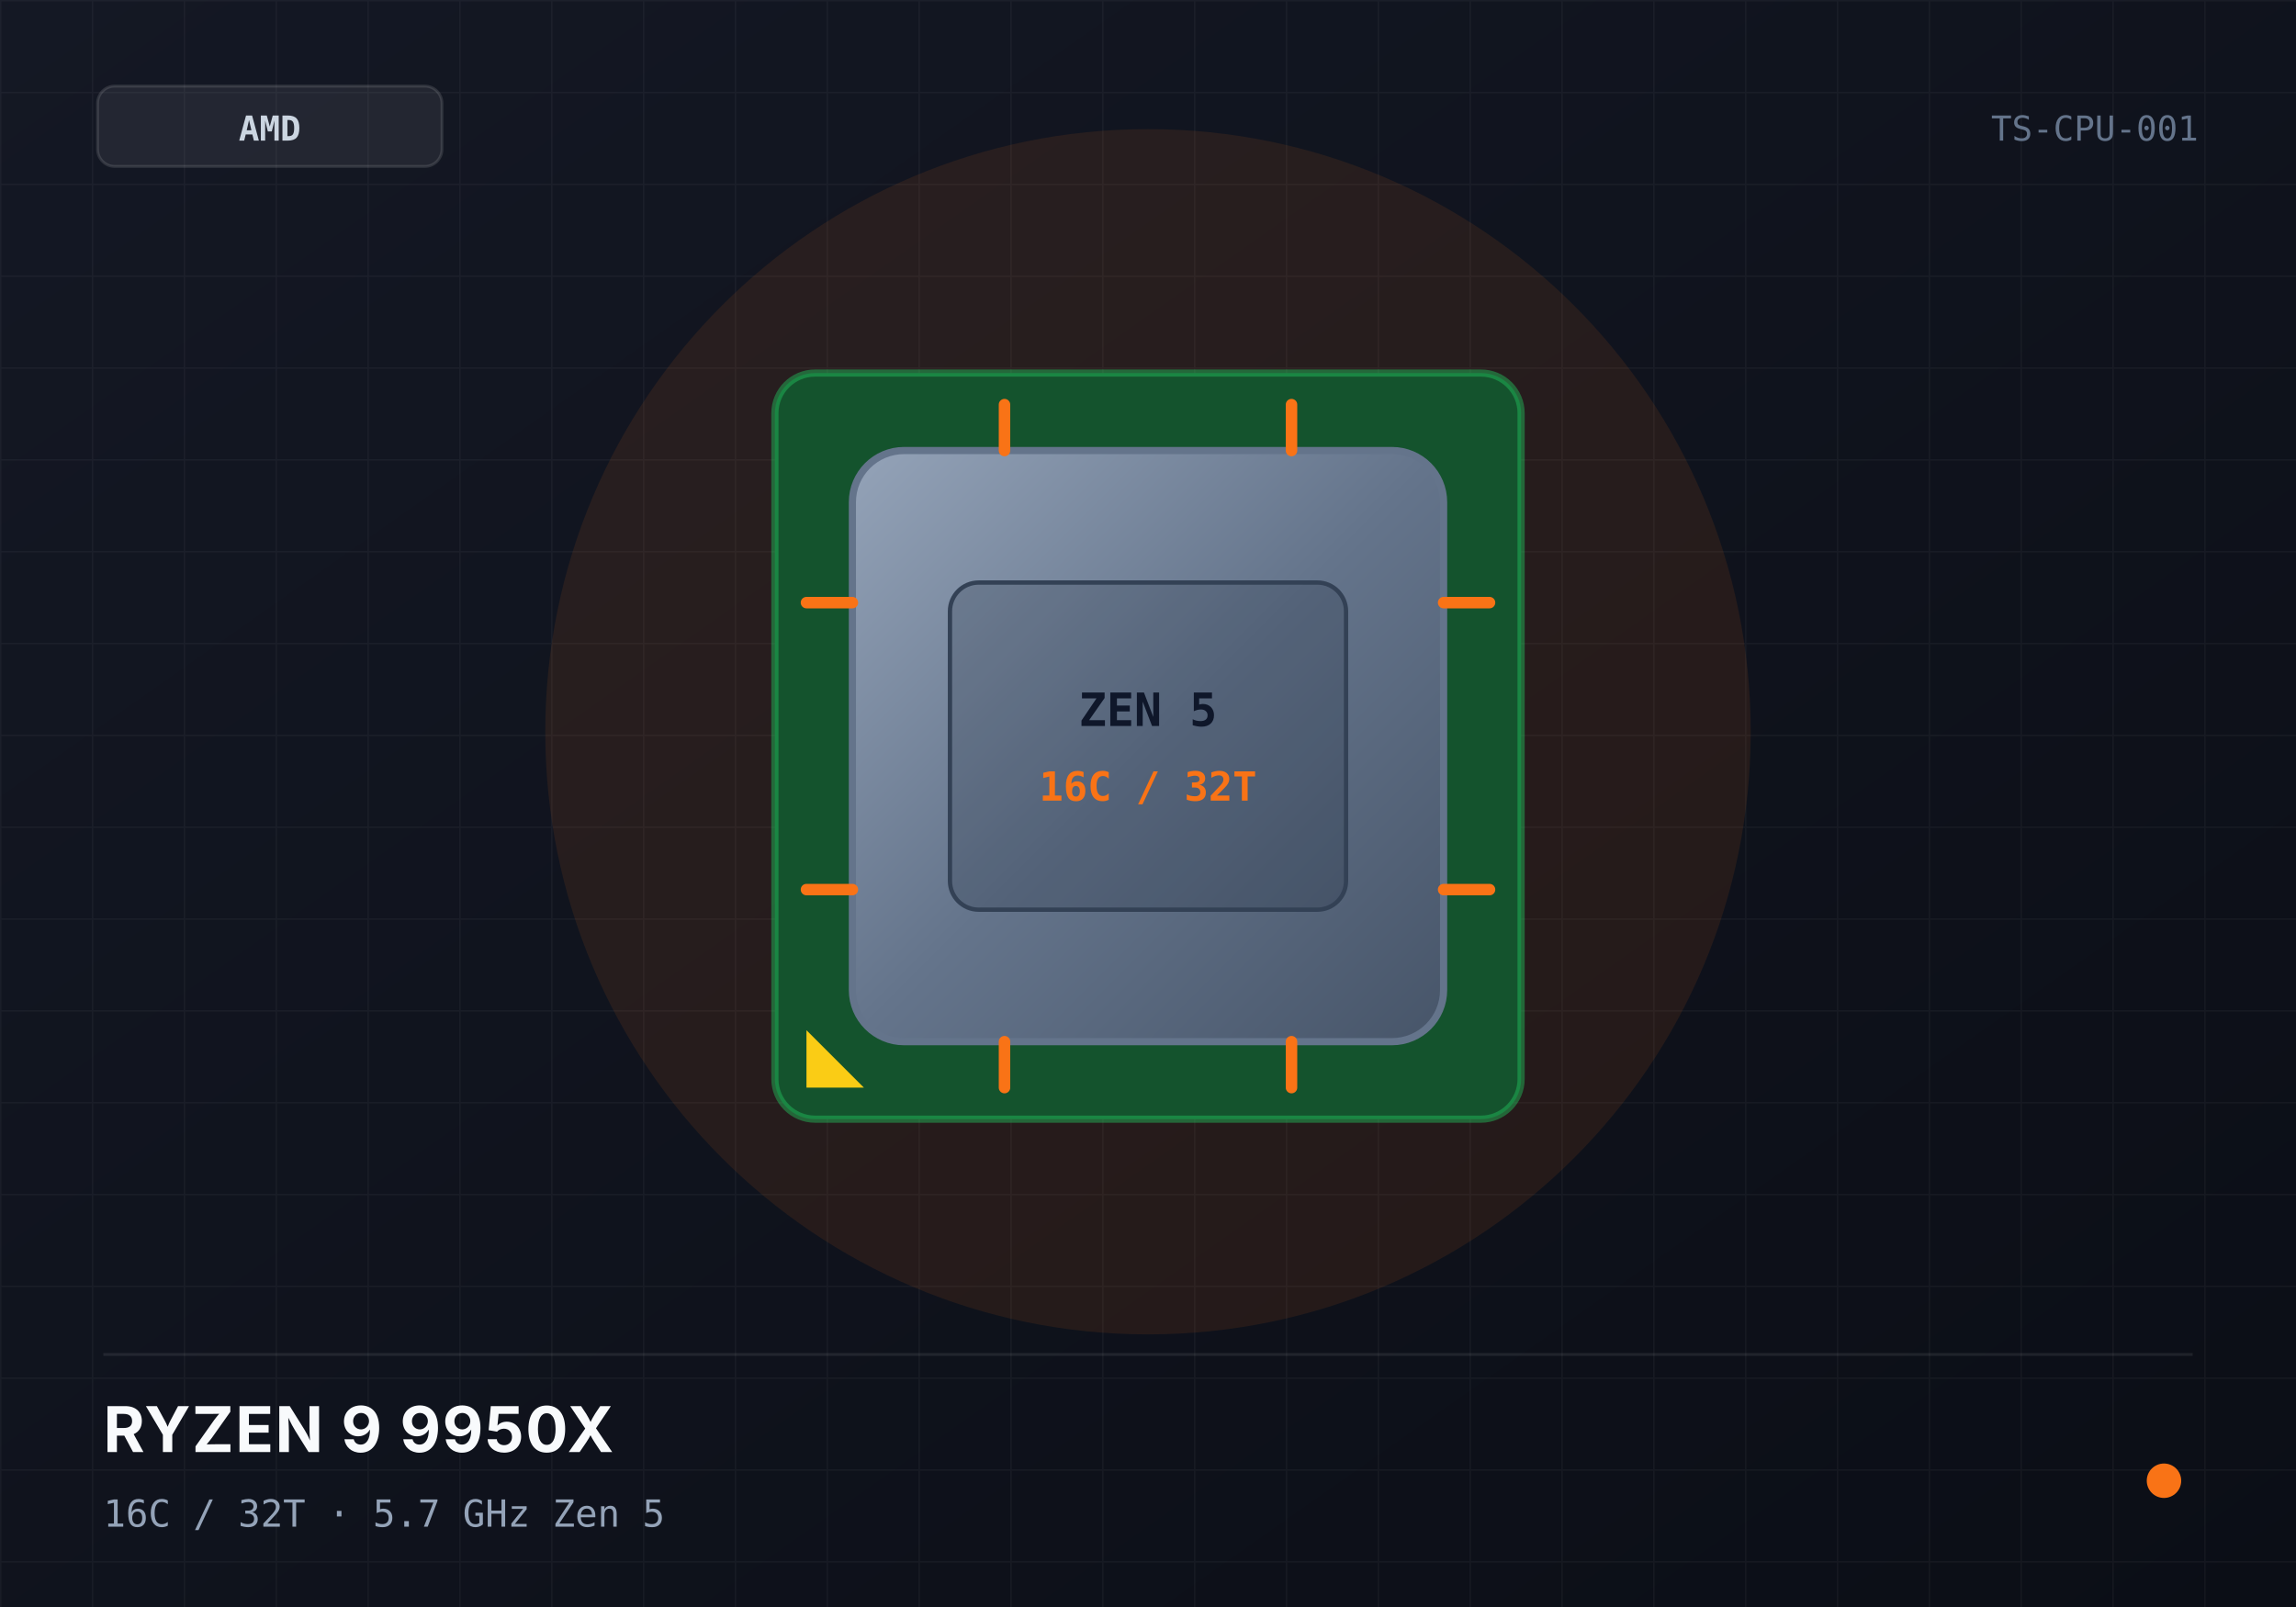
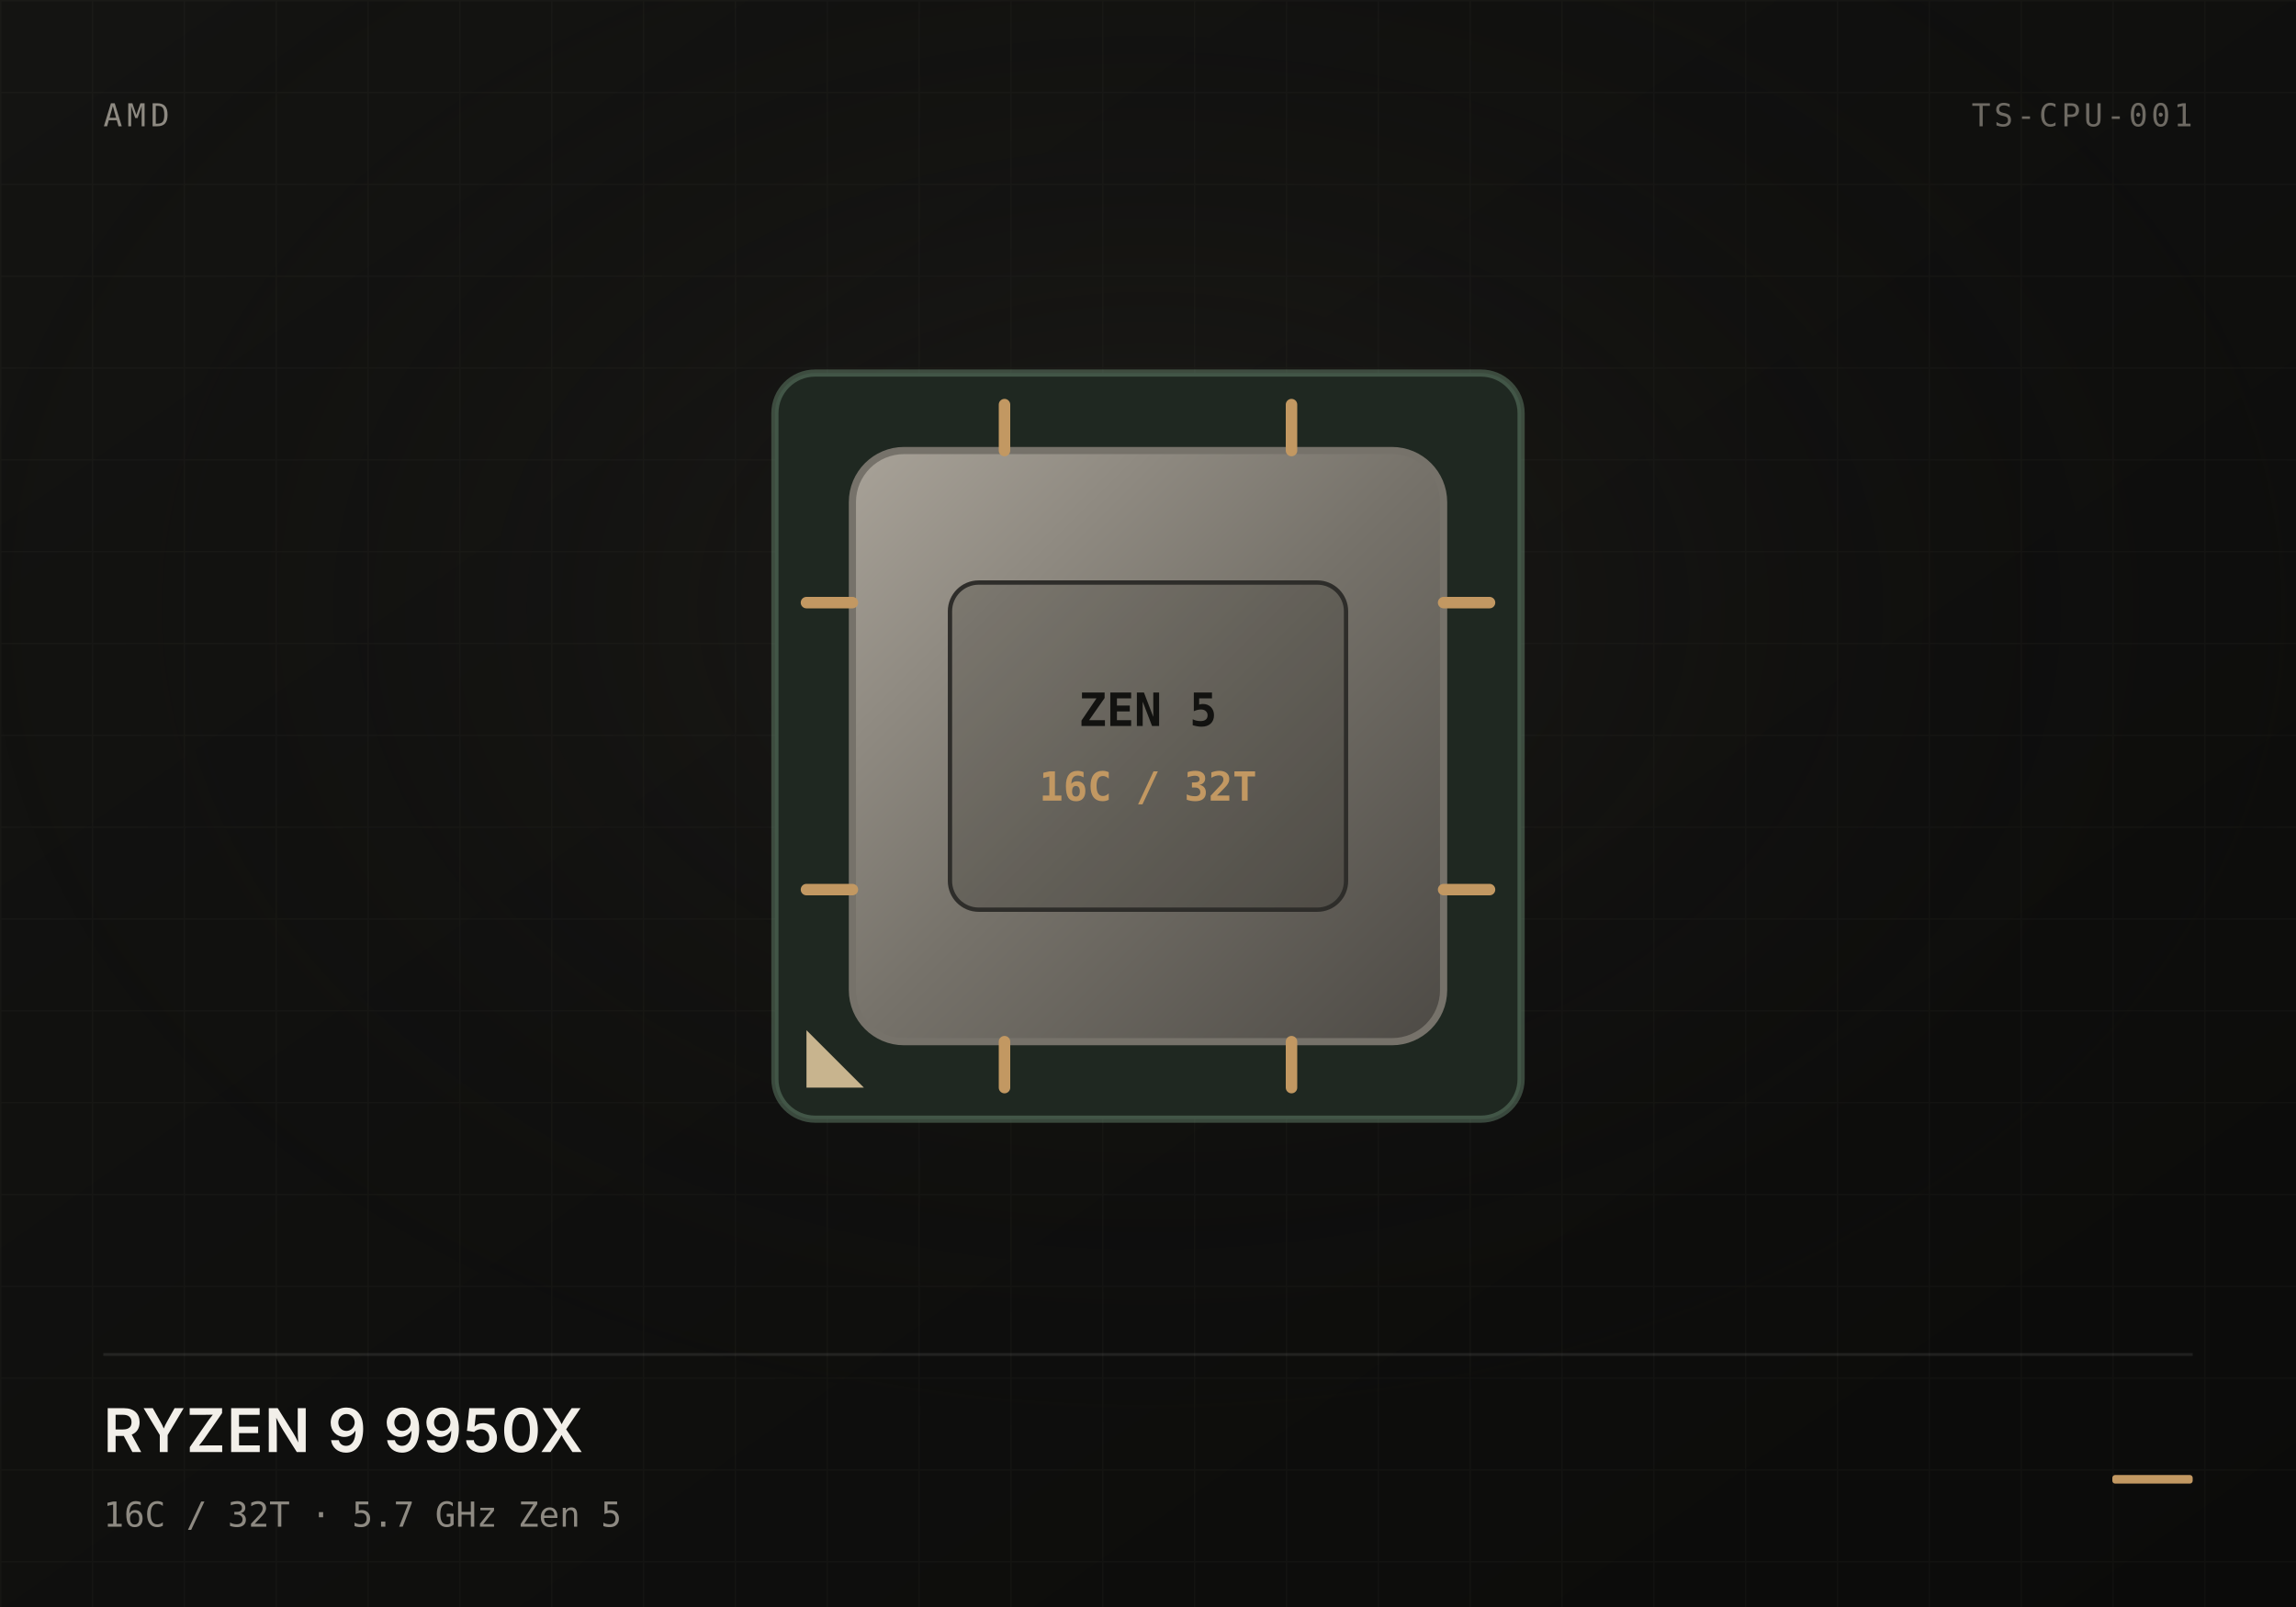
<svg xmlns="http://www.w3.org/2000/svg" viewBox="0 0 800 560" width="800" height="560" role="img" aria-label="AMD RYZEN 9 9950X">
  <defs>
    <linearGradient id="bgGrad" x1="0%" y1="0%" x2="100%" y2="100%">
-       <stop offset="0%" stop-color="#141824" />
-       <stop offset="100%" stop-color="#0B0E16" />
+       <stop offset="0%" stop-color="#141412" />
+       <stop offset="100%" stop-color="#0B0B0A" />
    </linearGradient>
    <linearGradient id="screenGrad" x1="0%" y1="0%" x2="100%" y2="100%">
-       <stop offset="0%" stop-color="#172033" />
-       <stop offset="100%" stop-color="#0D1320" />
+       <stop offset="0%" stop-color="#1A1916" />
+       <stop offset="100%" stop-color="#10100E" />
    </linearGradient>
    <linearGradient id="metalGrad" x1="0%" y1="0%" x2="100%" y2="100%">
-       <stop offset="0%" stop-color="#94A3B8" />
-       <stop offset="50%" stop-color="#64748B" />
-       <stop offset="100%" stop-color="#475569" />
+       <stop offset="0%" stop-color="#A8A298" />
+       <stop offset="50%" stop-color="#76726A" />
+       <stop offset="100%" stop-color="#4D4A45" />
    </linearGradient>
+     <radialGradient id="museumLight" cx="50%" cy="38%" r="54%">
+       <stop offset="0%" stop-color="#2D2A24" stop-opacity="0.42" />
+       <stop offset="65%" stop-color="#171614" stop-opacity="0.14" />
+       <stop offset="100%" stop-color="#0B0B0A" stop-opacity="0" />
+     </radialGradient>
    <pattern id="grid" width="32" height="32" patternUnits="userSpaceOnUse">
-       <path d="M 32 0 L 0 0 0 32" fill="none" stroke="#FFFFFF" stroke-opacity="0.04" stroke-width="1" />
+       <path d="M 32 0 L 0 0 0 32" fill="none" stroke="#F2EFE9" stroke-opacity="0.025" stroke-width="1" />
    </pattern>
  </defs>
  <rect width="800" height="560" fill="url(#bgGrad)" />
  <rect width="800" height="560" fill="url(#grid)" />
-   <circle cx="400" cy="255" r="210" fill="#F97316" fill-opacity="0.10" />
-   <rect x="34" y="30" width="120" height="28" rx="6" fill="#FFFFFF" fill-opacity="0.07" stroke="#FFFFFF" stroke-opacity="0.12" />
-   <text x="94" y="49" text-anchor="middle" fill="#CBD5E1" font-family="ui-monospace, SFMono-Regular, monospace" font-size="12" font-weight="700">AMD</text>
-   <text x="766" y="49" text-anchor="end" fill="#64748B" font-family="ui-monospace, SFMono-Regular, monospace" font-size="12">TS-CPU-001</text>
+   <rect width="800" height="560" fill="url(#museumLight)" />
+   <text x="36" y="44" fill="#8E8A82" font-family="JetBrains Mono, ui-monospace, SFMono-Regular, monospace" font-size="11" font-weight="500" letter-spacing="1.6">AMD</text>
+   <text x="764" y="44" text-anchor="end" fill="#6E6A63" font-family="JetBrains Mono, ui-monospace, SFMono-Regular, monospace" font-size="11" letter-spacing="1.2">TS-CPU-001</text>
  <g transform="translate(245,115)">
-     <rect x="25" y="15" width="260" height="260" rx="14" fill="#14532D" stroke="#22C55E" stroke-opacity="0.45" stroke-width="2.5" />
-     <rect x="52" y="42" width="206" height="206" rx="18" fill="url(#metalGrad)" stroke="#64748B" stroke-width="2.5" />
-     <path d="M52 95 H36 M52 195 H36 M258 95 H274 M258 195 H274 M105 42 V26 M205 42 V26 M105 248 V264 M205 248 V264" stroke="#F97316" stroke-width="4" stroke-linecap="round" />
-     <rect x="86" y="88" width="138" height="114" rx="10" fill="#0F172A" fill-opacity="0.18" stroke="#334155" stroke-width="1.5" />
-     <text x="155" y="138" text-anchor="middle" fill="#0F172A" font-family="monospace" font-size="16" font-weight="800">ZEN 5</text>
-     <text x="155" y="164" text-anchor="middle" fill="#F97316" font-family="monospace" font-size="14" font-weight="700">16C / 32T</text>
-     <polygon points="36,264 56,264 36,244" fill="#FACC15" />
+     <rect x="25" y="15" width="260" height="260" rx="14" fill="#1F2821" stroke="#6E8F77" stroke-opacity="0.45" stroke-width="2.5" />
+     <rect x="52" y="42" width="206" height="206" rx="18" fill="url(#metalGrad)" stroke="#76726A" stroke-width="2.5" />
+     <path d="M52 95 H36 M52 195 H36 M258 95 H274 M258 195 H274 M105 42 V26 M205 42 V26 M105 248 V264 M205 248 V264" stroke="#C29862" stroke-width="4" stroke-linecap="round" />
+     <rect x="86" y="88" width="138" height="114" rx="10" fill="#121210" fill-opacity="0.18" stroke="#2E2D2A" stroke-width="1.5" />
+     <text x="155" y="138" text-anchor="middle" fill="#121210" font-family="monospace" font-size="16" font-weight="800">ZEN 5</text>
+     <text x="155" y="164" text-anchor="middle" fill="#C29862" font-family="monospace" font-size="14" font-weight="700">16C / 32T</text>
+     <polygon points="36,264 56,264 36,244" fill="#C8B48E" />
  </g>
-   <line x1="36" y1="472" x2="764" y2="472" stroke="#FFFFFF" stroke-opacity="0.08" />
-   <text x="36" y="506" fill="#F8FAFC" font-family="-apple-system, BlinkMacSystemFont, Segoe UI, sans-serif" font-size="22" font-weight="700" letter-spacing="0.5">RYZEN 9 9950X</text>
-   <text x="36" y="532" fill="#94A3B8" font-family="ui-monospace, SFMono-Regular, monospace" font-size="13">16C / 32T · 5.7 GHz Zen 5</text>
-   <circle cx="754" cy="516" r="6" fill="#F97316" />
+   <line x1="36" y1="472" x2="764" y2="472" stroke="#F2EFE9" stroke-opacity="0.09" />
+   <text x="36" y="506" fill="#F2EFE9" font-family="Inter Tight, -apple-system, BlinkMacSystemFont, Segoe UI, sans-serif" font-size="21" font-weight="600" letter-spacing="0.4">RYZEN 9 9950X</text>
+   <text x="36" y="532" fill="#8E8A82" font-family="JetBrains Mono, ui-monospace, SFMono-Regular, monospace" font-size="12">16C / 32T · 5.7 GHz Zen 5</text>
+   <rect x="736" y="514" width="28" height="3" rx="1" fill="#C29862" />
</svg>
